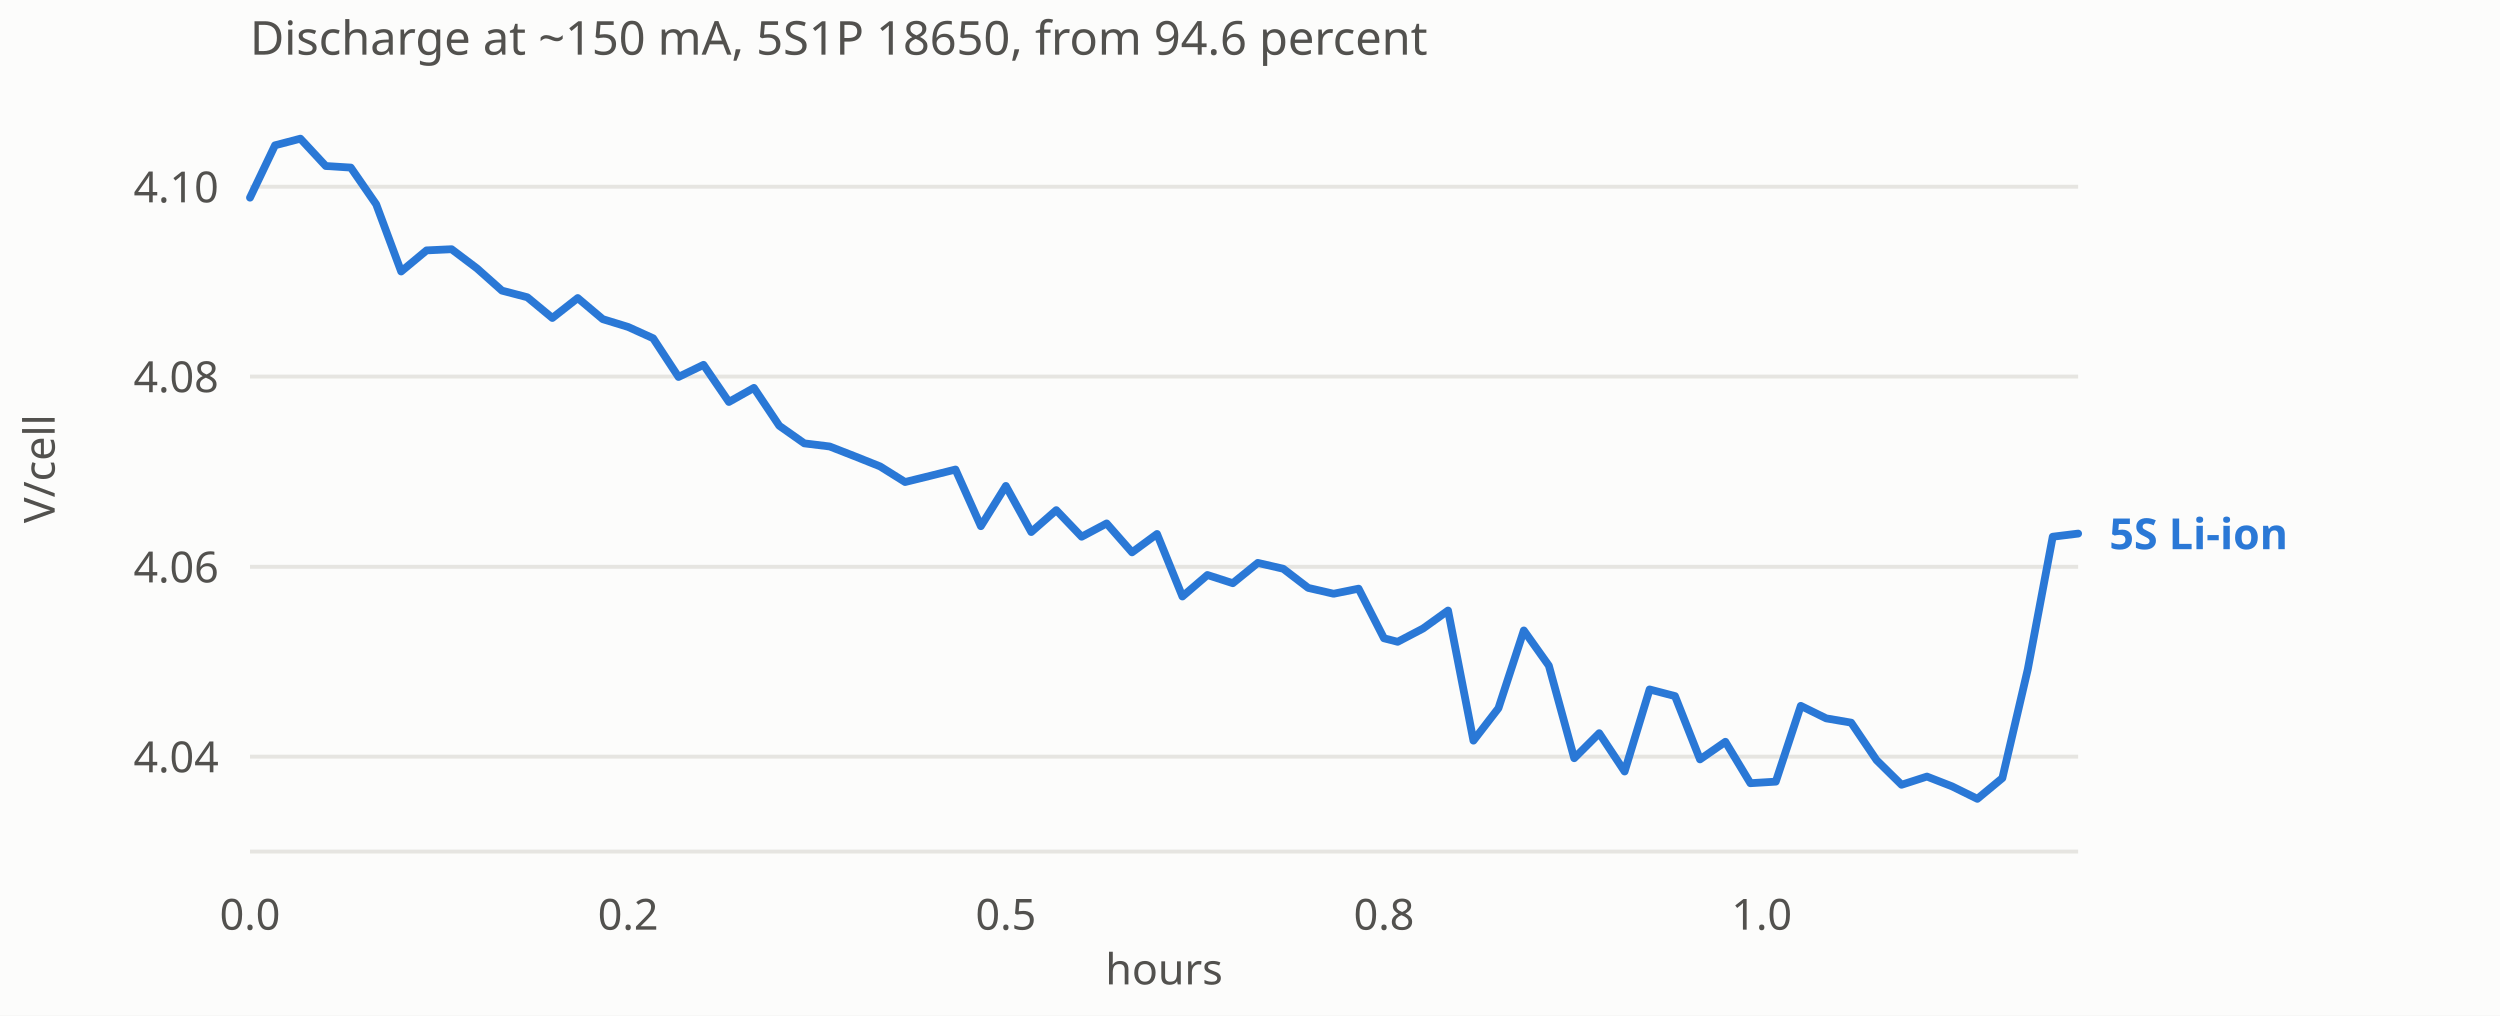
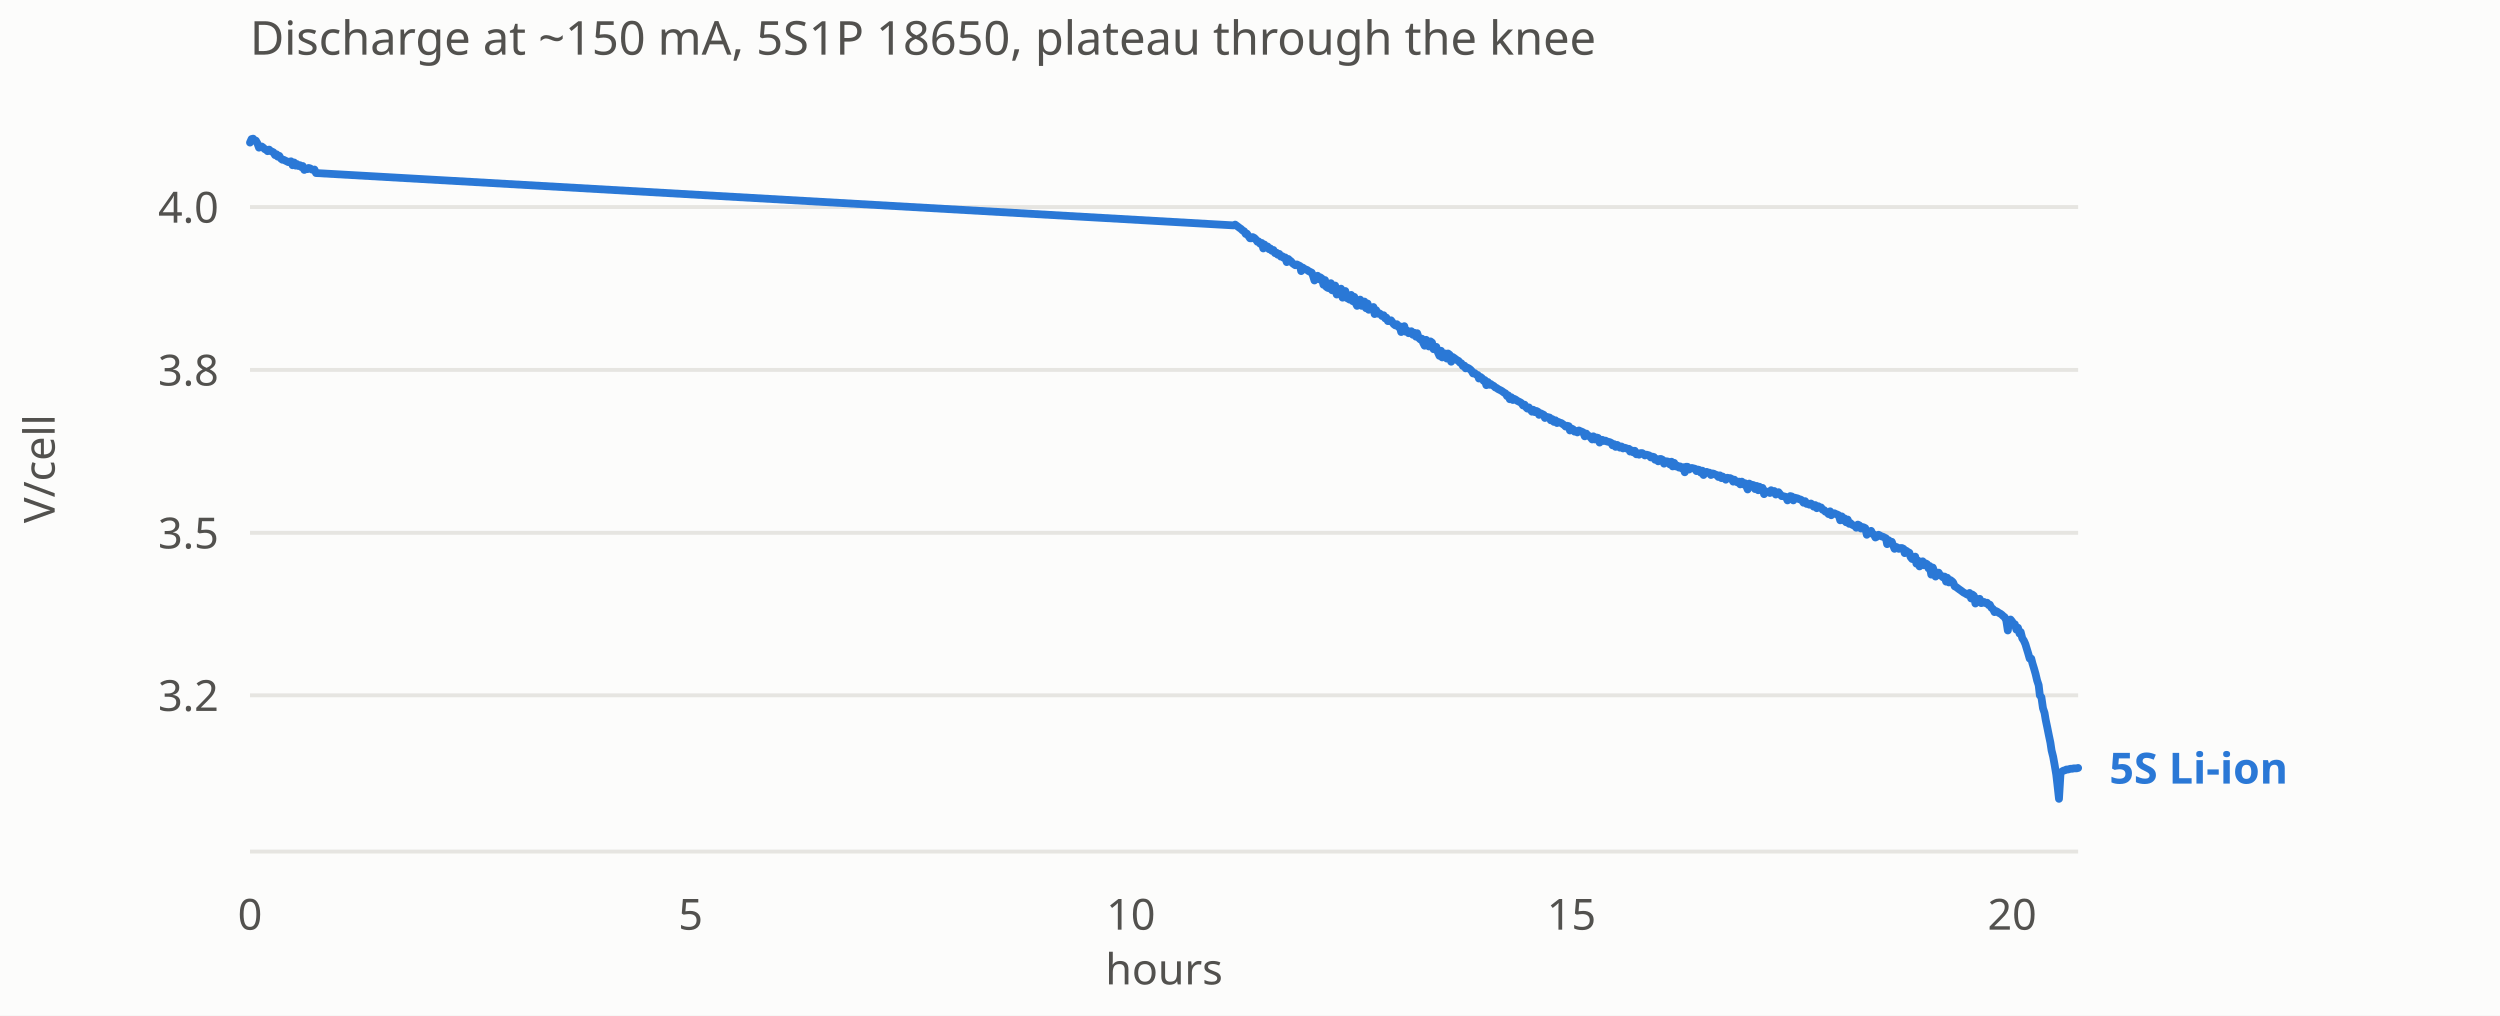
<svg xmlns="http://www.w3.org/2000/svg" viewBox="0 0 640 260" width="640" height="260" role="img">
  <style>.bg{fill:#fcfcfb}.t{fill:#0b0b0b}.t2{fill:#52514e}.g{stroke:#e6e5e1}.a{stroke:#e6e5e1}.s1{stroke:#2a78d6}.s2{stroke:#eb6834}.s1f{fill:#2a78d6}.s2f{fill:#eb6834}@media(prefers-color-scheme:dark){.bg{fill:#1a1a19}.t{fill:#ffffff}.t2{fill:#c3c2b7}.g{stroke:#333331}.a{stroke:#333331}.s1{stroke:#3987e5}.s2{stroke:#d95926}.s1f{fill:#3987e5}.s2f{fill:#d95926}}.g,.a{stroke-width:1}.ln{fill:none;stroke-width:2;stroke-linejoin:round;stroke-linecap:round}.t,.t2{font:11px system-ui,sans-serif}.lb{font:11px system-ui,sans-serif;font-weight:600}.cap{font:12px system-ui,sans-serif}</style>
  <rect class="bg" width="640" height="260" />
-   <line class="g" x1="64" y1="193.7" x2="532" y2="193.7" />
-   <text class="t2" x="56" y="197.7" text-anchor="end">4.04</text>
-   <line class="g" x1="64" y1="145.1" x2="532" y2="145.1" />
-   <text class="t2" x="56" y="149.1" text-anchor="end">4.06</text>
-   <line class="g" x1="64" y1="96.4" x2="532" y2="96.4" />
-   <text class="t2" x="56" y="100.4" text-anchor="end">4.08</text>
-   <line class="g" x1="64" y1="47.8" x2="532" y2="47.8" />
-   <text class="t2" x="56" y="51.8" text-anchor="end">4.10</text>
-   <text class="t2" x="64.0" y="238" text-anchor="middle">0.0</text>
-   <text class="t2" x="160.8" y="238" text-anchor="middle">0.2</text>
-   <text class="t2" x="257.5" y="238" text-anchor="middle">0.5</text>
-   <text class="t2" x="354.3" y="238" text-anchor="middle">0.8</text>
-   <text class="t2" x="451.0" y="238" text-anchor="middle">1.0</text>
+   <line class="g" x1="64" y1="178.0" x2="532" y2="178.0" />
+   <text class="t2" x="56" y="182.0" text-anchor="end">3.2</text>
+   <line class="g" x1="64" y1="136.4" x2="532" y2="136.4" />
+   <text class="t2" x="56" y="140.4" text-anchor="end">3.5</text>
+   <line class="g" x1="64" y1="94.7" x2="532" y2="94.7" />
+   <text class="t2" x="56" y="98.7" text-anchor="end">3.8</text>
+   <line class="g" x1="64" y1="53.0" x2="532" y2="53.0" />
+   <text class="t2" x="56" y="57.0" text-anchor="end">4.0</text>
+   <text class="t2" x="64.0" y="238" text-anchor="middle">0</text>
+   <text class="t2" x="176.8" y="238" text-anchor="middle">5</text>
+   <text class="t2" x="289.5" y="238" text-anchor="middle">10</text>
+   <text class="t2" x="402.3" y="238" text-anchor="middle">15</text>
+   <text class="t2" x="515.1" y="238" text-anchor="middle">20</text>
  <line class="a" x1="64" y1="218" x2="532" y2="218" />
  <text class="t2" x="298.0" y="252" text-anchor="middle">hours</text>
  <text class="t2" transform="translate(14,120.0) rotate(-90)" text-anchor="middle">V/cell</text>
-   <path class="ln s1" d="M64.0,50.6 L70.4,37.2 L76.9,35.5 L83.4,42.5 L89.8,42.9 L96.3,52.3 L102.7,69.5 L109.2,64.1 L115.6,63.8 L122.1,68.7 L128.5,74.4 L135.0,76.1 L141.4,81.4 L147.9,76.3 L154.3,81.7 L160.8,83.7 L167.2,86.6 L173.7,96.5 L180.1,93.4 L186.6,102.9 L193.0,99.3 L199.5,109.0 L205.9,113.5 L212.4,114.3 L218.8,116.8 L225.3,119.4 L231.7,123.4 L238.2,121.8 L244.6,120.2 L251.1,134.7 L257.5,124.4 L264.0,136.2 L270.4,130.6 L276.9,137.4 L283.3,134.0 L289.8,141.4 L296.2,136.7 L302.7,152.7 L309.1,147.2 L315.6,149.3 L322.0,144.1 L328.5,145.6 L334.9,150.5 L341.4,152.0 L347.8,150.7 L354.3,163.4 L357.8,164.3 L364.3,160.9 L370.7,156.3 L377.2,189.6 L383.6,181.3 L390.1,161.4 L396.5,170.4 L403.0,194.1 L409.4,187.7 L415.9,197.5 L422.3,176.5 L428.8,178.2 L435.2,194.4 L441.7,189.9 L448.1,200.5 L454.6,200.1 L461.0,180.7 L467.5,183.9 L473.9,185.0 L480.4,194.6 L486.8,200.9 L493.3,198.8 L499.7,201.3 L506.2,204.5 L512.6,199.2 L519.1,171.4 L525.5,137.4 L532.0,136.6" />
-   <text class="lb s1f" x="540.0" y="140.6">5S Li-ion</text>
-   <text class="cap t2" x="64" y="14">Discharge at ~150 mA, 5S1P 18650, from 94.6 percent</text>
+   <path class="ln s1" d="M64.0,36.5 L64.4,35.6 L64.8,35.5 L65.1,36.0 L65.5,36.0 L65.9,36.7 L66.3,37.8 L66.6,37.5 L67.0,37.5 L67.4,37.8 L67.8,38.2 L68.1,38.3 L68.5,38.7 L68.9,38.3 L69.3,38.7 L69.6,38.8 L70.0,39.0 L70.4,39.7 L70.8,39.5 L71.1,40.1 L71.5,39.9 L71.9,40.6 L72.3,40.9 L72.6,40.9 L73.0,41.1 L73.4,41.3 L73.8,41.5 L74.1,41.4 L74.5,41.3 L74.9,42.3 L75.3,41.6 L75.7,42.4 L76.0,42.0 L76.4,42.5 L76.8,42.3 L77.2,42.8 L77.5,42.5 L77.9,43.5 L78.3,43.2 L78.7,43.3 L79.0,43.0 L79.4,43.1 L79.8,43.4 L80.2,43.5 L80.5,43.4 L80.9,44.3 L315.8,57.7 L316.2,57.5 L316.6,57.8 L317.0,58.1 L317.4,58.4 L317.7,58.6 L318.1,59.0 L318.5,59.2 L318.9,59.9 L319.2,59.8 L319.6,60.4 L320.0,61.0 L320.4,61.0 L320.7,60.7 L321.1,60.9 L321.5,61.3 L321.9,61.9 L322.2,61.8 L322.6,62.4 L323.0,62.2 L323.4,63.6 L323.7,62.6 L324.1,63.4 L324.5,63.1 L324.9,63.8 L325.2,63.6 L325.6,64.2 L326.0,64.0 L326.4,64.8 L326.8,64.7 L327.1,65.2 L327.5,65.0 L327.9,65.7 L328.3,65.6 L328.6,66.0 L329.0,65.9 L329.4,67.1 L329.8,66.3 L330.1,66.6 L330.5,66.9 L330.9,67.4 L331.3,67.7 L331.6,67.9 L332.0,67.7 L332.4,67.9 L332.8,68.1 L333.1,69.4 L333.5,68.5 L333.9,68.8 L334.3,69.0 L334.6,69.1 L335.0,69.4 L335.4,69.6 L335.8,69.8 L336.1,70.5 L336.5,71.8 L336.9,71.0 L337.3,70.6 L337.7,71.5 L338.0,71.0 L338.4,71.3 L338.8,72.9 L339.2,71.7 L339.5,73.4 L339.9,73.7 L340.3,73.8 L340.7,72.5 L341.0,74.3 L341.4,74.4 L341.8,73.1 L342.2,75.4 L342.5,75.1 L342.9,74.2 L343.3,73.9 L343.7,76.2 L344.0,75.9 L344.4,74.5 L344.8,76.3 L345.2,76.5 L345.5,76.7 L345.9,75.5 L346.3,77.1 L346.7,76.0 L347.1,77.7 L347.4,78.3 L347.8,77.9 L348.2,76.7 L348.6,78.3 L348.9,77.4 L349.3,77.2 L349.7,78.9 L350.1,77.7 L350.4,79.3 L350.8,78.6 L351.2,79.0 L351.6,78.6 L351.9,80.4 L352.3,79.4 L352.7,80.3 L353.1,80.2 L353.4,80.4 L353.8,80.9 L354.2,80.7 L354.6,81.5 L354.9,81.3 L355.3,82.2 L355.7,82.2 L356.1,82.0 L356.4,82.4 L356.8,83.0 L357.2,83.3 L357.6,83.0 L358.0,83.7 L358.3,83.5 L358.7,85.0 L359.1,84.1 L359.5,83.5 L359.8,84.9 L360.2,84.6 L360.6,85.3 L361.0,85.2 L361.3,84.8 L361.7,85.7 L362.1,85.2 L362.5,86.2 L362.8,85.3 L363.2,86.5 L363.6,86.9 L364.0,86.7 L364.3,87.7 L364.7,88.5 L365.1,87.0 L365.5,87.7 L365.8,88.7 L366.2,87.4 L366.6,87.7 L367.0,89.4 L367.3,89.0 L367.7,88.8 L368.1,90.2 L368.5,91.1 L368.9,89.8 L369.2,91.5 L369.6,91.3 L370.0,90.5 L370.4,91.8 L370.7,90.5 L371.1,90.8 L371.5,92.6 L371.9,91.4 L372.2,91.6 L372.6,91.9 L373.0,92.2 L373.4,92.4 L373.7,92.8 L374.1,93.0 L374.5,93.7 L374.9,93.6 L375.2,94.3 L375.6,94.1 L376.0,94.3 L376.4,94.6 L376.7,94.9 L377.1,95.6 L377.5,95.5 L377.9,95.9 L378.3,96.0 L378.6,96.9 L379.0,96.5 L379.4,96.8 L379.8,97.5 L380.1,97.3 L380.5,98.6 L380.9,97.8 L381.3,98.5 L381.6,98.3 L382.0,98.6 L382.4,98.8 L382.8,99.2 L383.1,99.3 L383.5,99.6 L383.9,99.8 L384.3,100.0 L384.6,100.2 L385.0,100.5 L385.4,100.7 L385.8,101.4 L386.1,101.2 L386.5,102.2 L386.9,101.7 L387.3,102.4 L387.6,102.1 L388.0,102.3 L388.4,102.6 L388.8,102.8 L389.2,103.0 L389.5,103.2 L389.9,103.8 L390.3,103.6 L390.7,104.3 L391.0,104.6 L391.4,104.3 L391.8,104.9 L392.2,105.4 L392.5,104.9 L392.9,105.5 L393.3,105.2 L393.7,105.4 L394.0,106.2 L394.4,105.8 L394.8,106.0 L395.2,106.2 L395.5,107.0 L395.9,106.7 L396.3,106.8 L396.7,106.9 L397.0,107.6 L397.4,107.3 L397.8,108.0 L398.2,107.6 L398.6,108.3 L398.9,108.0 L399.3,108.2 L399.7,108.3 L400.1,108.6 L400.4,108.8 L400.8,109.2 L401.2,109.0 L401.6,109.1 L401.9,110.2 L402.3,109.7 L402.7,109.9 L403.1,110.5 L403.4,110.3 L403.8,110.7 L404.2,110.2 L404.6,110.4 L404.9,110.5 L405.3,110.7 L405.7,111.7 L406.1,111.0 L406.4,111.5 L406.8,111.6 L407.2,112.0 L407.6,112.5 L407.9,111.7 L408.3,112.5 L408.7,112.0 L409.1,112.1 L409.5,113.3 L409.8,112.9 L410.2,112.6 L410.6,112.9 L411.0,112.8 L411.3,113.0 L411.7,113.1 L412.1,113.2 L412.5,113.4 L412.8,114.0 L413.2,113.7 L413.6,114.4 L414.0,113.9 L414.3,114.1 L414.7,114.6 L415.1,114.3 L415.5,114.8 L415.8,114.6 L416.2,114.7 L416.6,114.9 L417.0,114.9 L417.3,115.6 L417.7,115.3 L418.1,115.8 L418.5,115.4 L418.9,116.3 L419.2,116.0 L419.6,116.4 L420.0,116.0 L420.4,116.0 L420.7,116.2 L421.1,116.6 L421.5,116.4 L421.9,116.5 L422.2,116.6 L422.6,117.1 L423.0,116.9 L423.4,117.0 L423.7,117.7 L424.1,117.5 L424.5,118.1 L424.9,117.5 L425.2,117.5 L425.6,117.7 L426.0,118.7 L426.4,118.1 L426.7,118.1 L427.1,118.2 L427.5,118.9 L427.9,118.2 L428.2,119.4 L428.6,118.5 L429.0,119.4 L429.4,119.2 L429.8,119.7 L430.1,119.4 L430.5,119.9 L430.9,119.6 L431.3,120.9 L431.6,119.5 L432.0,119.5 L432.4,120.2 L432.8,119.9 L433.1,119.8 L433.5,119.9 L433.9,120.0 L434.3,120.6 L434.6,120.2 L435.0,120.3 L435.4,121.0 L435.8,120.5 L436.1,121.6 L436.5,121.1 L436.9,120.8 L437.3,121.0 L437.6,121.0 L438.0,121.6 L438.4,121.2 L438.8,121.3 L439.1,121.5 L439.5,121.6 L439.9,122.1 L440.3,121.7 L440.7,122.4 L441.0,122.0 L441.4,122.4 L441.8,122.8 L442.2,122.3 L442.5,122.4 L442.9,122.4 L443.3,122.6 L443.7,123.3 L444.0,122.8 L444.4,123.3 L444.8,123.5 L445.2,123.3 L445.5,124.0 L445.9,123.3 L446.3,124.0 L446.7,123.7 L447.0,124.3 L447.4,125.3 L447.8,123.8 L448.2,124.1 L448.5,124.1 L448.9,124.2 L449.3,125.2 L449.7,124.4 L450.1,125.5 L450.4,124.6 L450.8,125.5 L451.2,124.9 L451.6,126.5 L451.9,125.7 L452.3,126.0 L452.7,126.0 L453.1,126.2 L453.4,125.5 L453.8,125.8 L454.2,125.7 L454.6,126.6 L454.9,126.1 L455.3,126.0 L455.7,126.5 L456.1,127.0 L456.4,127.0 L456.8,127.1 L457.2,127.2 L457.6,128.1 L457.9,127.5 L458.3,127.0 L458.7,127.1 L459.1,128.1 L459.4,127.4 L459.8,127.5 L460.2,127.6 L460.6,127.8 L461.0,127.9 L461.3,128.1 L461.7,128.7 L462.1,128.3 L462.5,129.0 L462.8,128.9 L463.2,129.2 L463.6,128.9 L464.0,129.2 L464.3,129.7 L464.7,129.3 L465.1,130.1 L465.5,129.6 L465.8,129.9 L466.2,129.9 L466.6,130.5 L467.0,130.6 L467.3,131.0 L467.7,131.1 L468.1,131.6 L468.5,130.9 L468.8,131.9 L469.2,131.4 L469.6,131.4 L470.0,131.6 L470.3,131.7 L470.7,131.9 L471.1,133.2 L471.5,132.2 L471.9,133.2 L472.2,132.7 L472.6,133.7 L473.0,133.0 L473.4,134.1 L473.7,133.9 L474.1,134.3 L474.5,134.5 L474.9,134.7 L475.2,135.1 L475.6,134.3 L476.0,134.5 L476.4,135.3 L476.7,134.9 L477.1,135.0 L477.5,135.2 L477.9,136.9 L478.2,136.2 L478.6,136.5 L479.0,135.9 L479.4,136.7 L479.7,136.8 L480.1,137.6 L480.5,137.4 L480.9,136.9 L481.3,137.1 L481.6,137.3 L482.0,137.4 L482.4,137.6 L482.8,137.8 L483.1,139.3 L483.5,138.3 L483.9,139.1 L484.3,138.7 L484.6,139.5 L485.0,140.5 L485.4,140.0 L485.8,140.2 L486.1,140.5 L486.5,140.3 L486.9,140.3 L487.3,140.5 L487.6,141.6 L488.0,141.0 L488.4,141.3 L488.8,141.5 L489.1,142.6 L489.5,143.1 L489.9,143.2 L490.3,142.5 L490.6,144.3 L491.0,143.5 L491.4,145.0 L491.8,144.5 L492.2,143.7 L492.5,144.7 L492.9,144.2 L493.3,144.4 L493.7,145.5 L494.0,144.9 L494.4,147.1 L494.8,145.3 L495.2,146.4 L495.5,147.6 L495.9,146.7 L496.3,146.6 L496.7,147.3 L497.0,147.4 L497.4,147.8 L497.8,147.6 L498.2,148.9 L498.5,147.9 L498.9,149.1 L499.3,148.5 L499.7,148.8 L500.0,149.1 L500.4,150.1 L500.8,150.3 L501.2,150.6 L501.6,150.9 L501.9,151.1 L502.3,151.4 L502.7,151.7 L503.1,151.9 L503.4,152.1 L503.8,152.3 L504.2,151.8 L504.6,153.2 L504.9,152.2 L505.3,152.5 L505.7,154.5 L506.1,153.3 L506.4,153.7 L506.8,153.3 L507.2,154.4 L507.6,154.3 L507.9,154.1 L508.3,154.4 L508.7,154.3 L509.1,154.9 L509.4,154.8 L509.8,155.6 L510.2,155.9 L510.6,156.7 L510.9,156.4 L511.3,156.6 L511.7,156.9 L512.1,157.1 L512.5,157.4 L512.8,157.7 L513.2,158.0 L513.6,158.8 L514.0,161.4 L514.3,159.2 L514.7,158.6 L515.1,159.1 L515.5,159.8 L515.8,159.8 L516.2,161.2 L516.6,160.7 L517.0,162.2 L517.3,161.8 L517.7,163.4 L518.1,164.0 L518.5,164.9 L518.8,165.9 L519.2,167.2 L519.6,168.6 L520.0,168.6 L520.3,169.8 L520.7,171.1 L521.1,172.5 L521.5,174.2 L521.9,175.4 L522.2,178.0 L522.6,178.5 L523.0,181.3 L523.4,182.5 L523.7,184.3 L524.1,186.2 L524.5,188.2 L524.9,190.1 L525.2,192.1 L525.6,193.7 L526.0,195.9 L526.4,198.3 L526.7,200.9 L527.1,204.5 L527.5,197.9 L527.9,197.5 L528.2,197.3 L528.6,197.2 L529.0,197.0 L529.4,197.0 L529.7,196.9 L530.1,196.8 L530.5,196.8 L530.9,196.7 L531.2,196.7 L531.6,196.7 L532.0,196.6" />
+   <text class="lb s1f" x="540.0" y="200.6">5S Li-ion</text>
+   <text class="cap t2" x="64" y="14">Discharge at ~150 mA, 5S1P 18650, plateau through the knee</text>
</svg>
